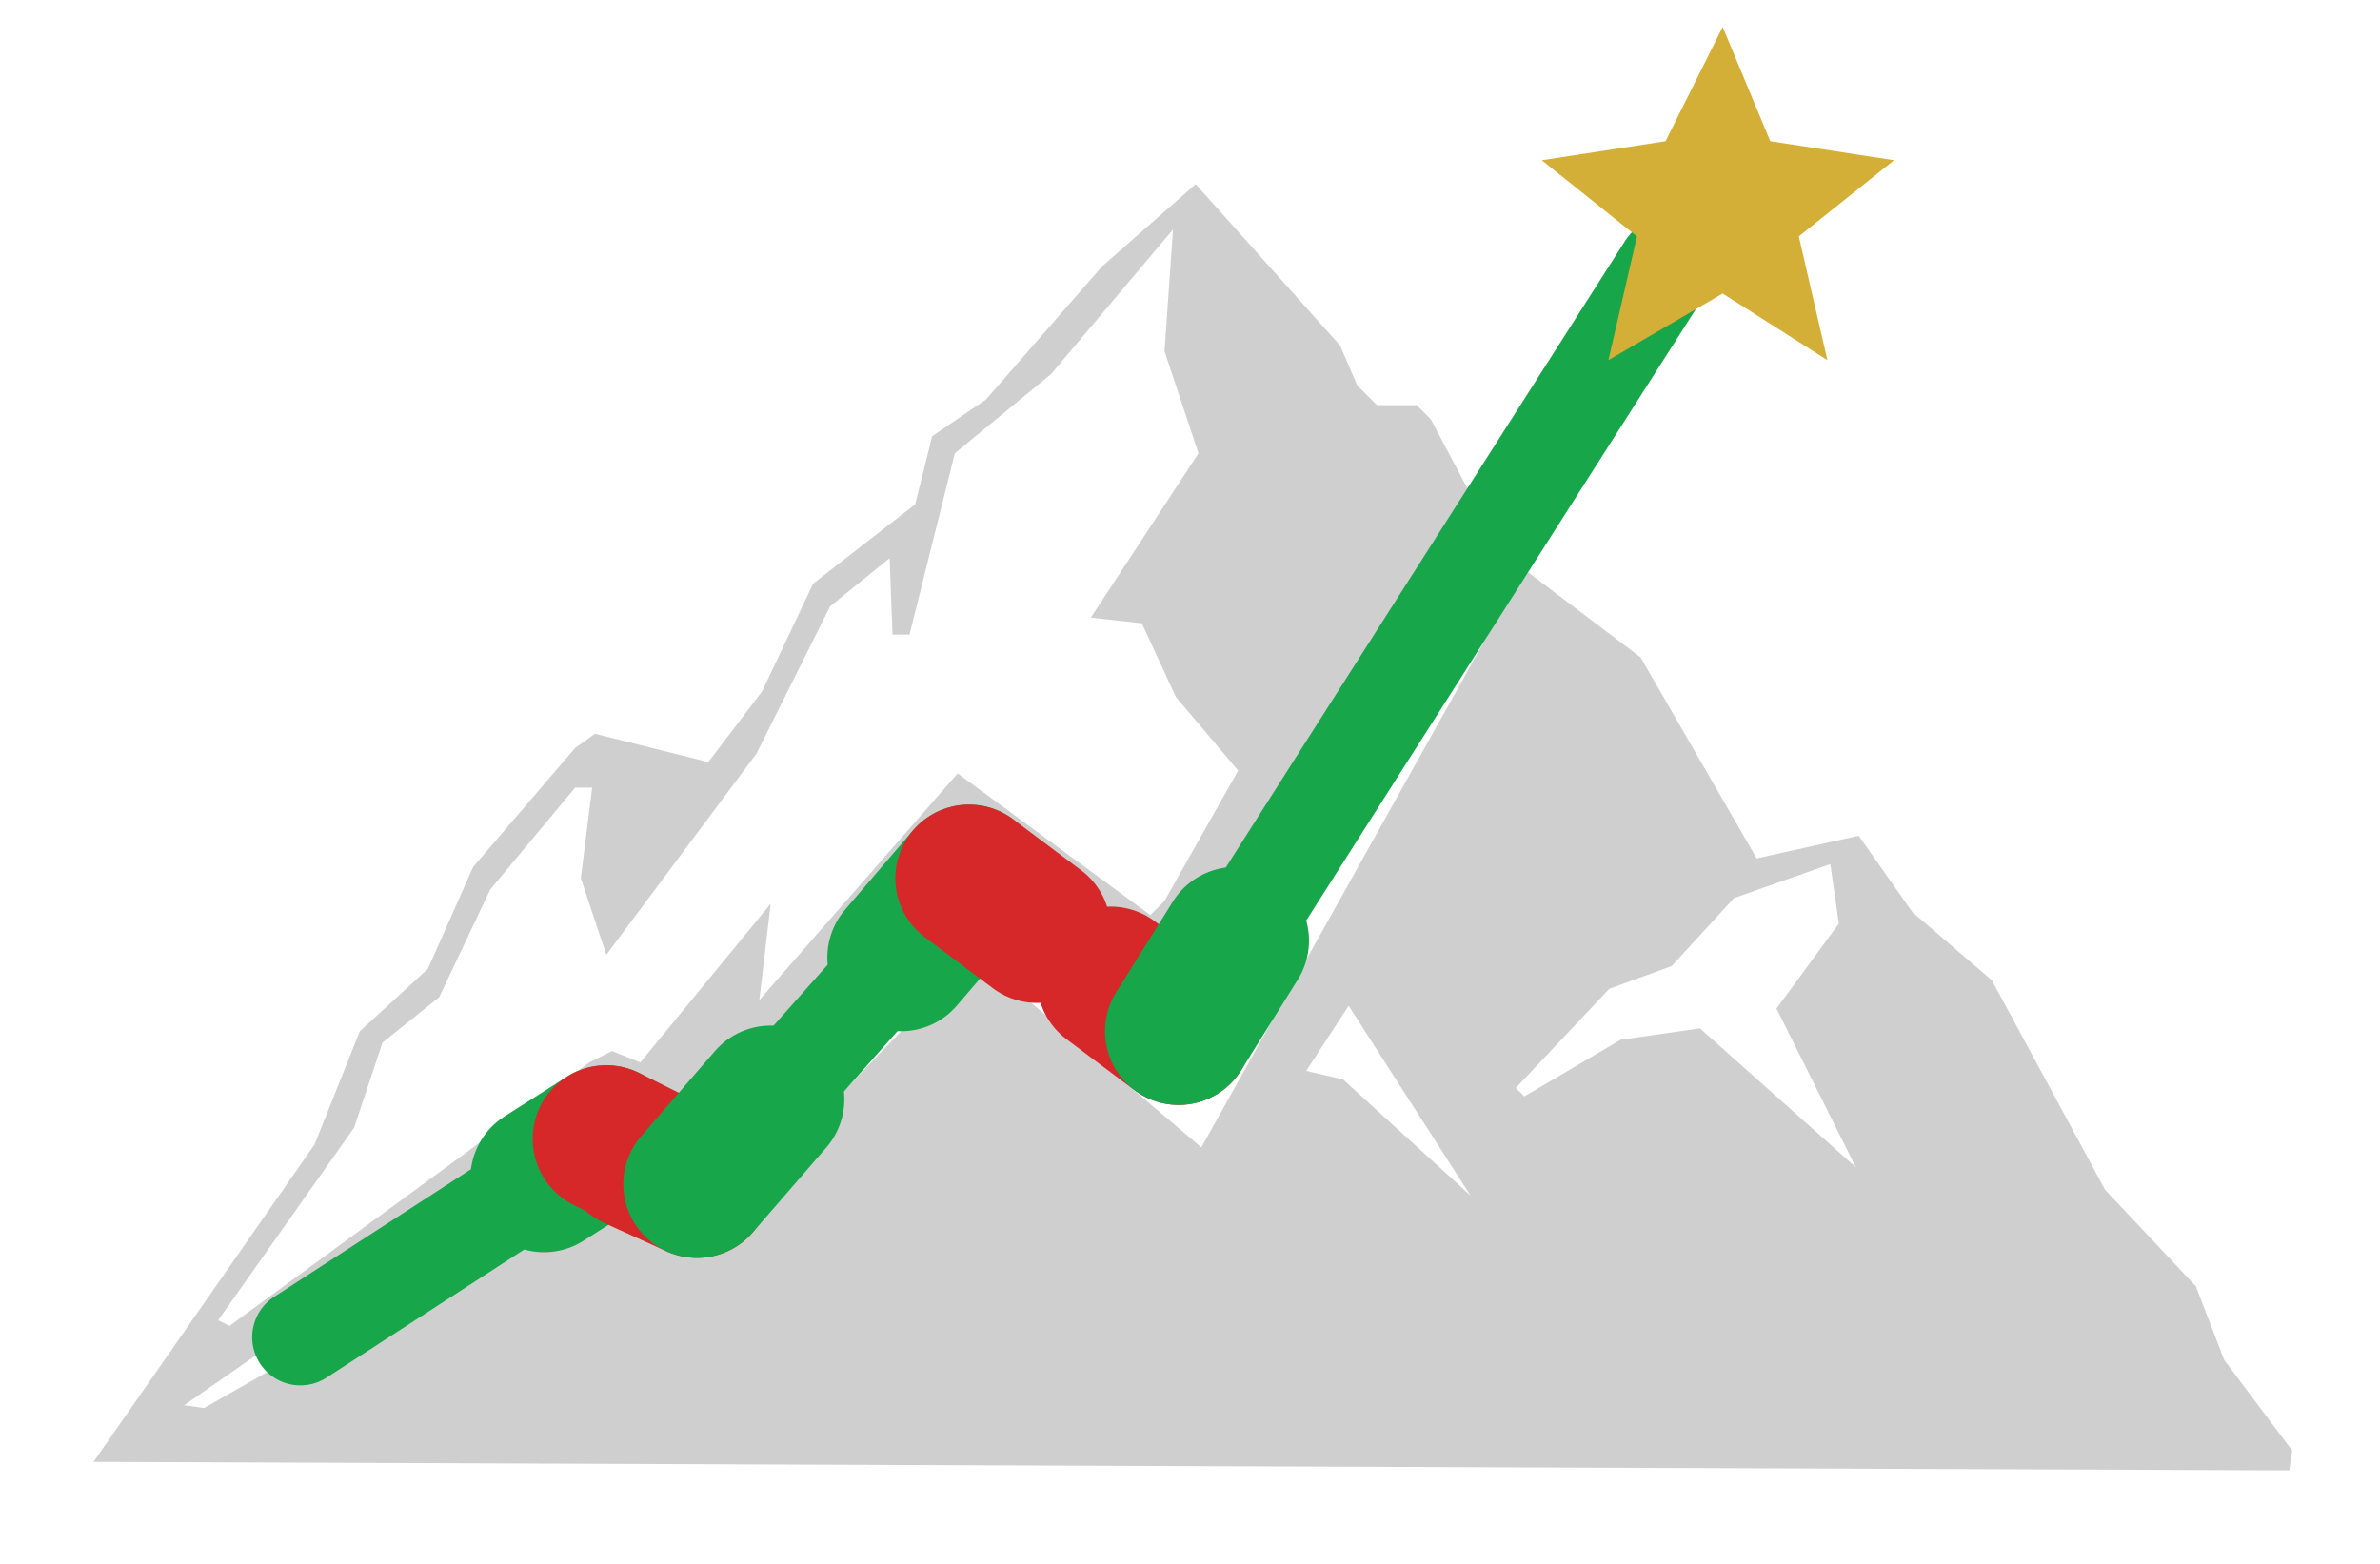
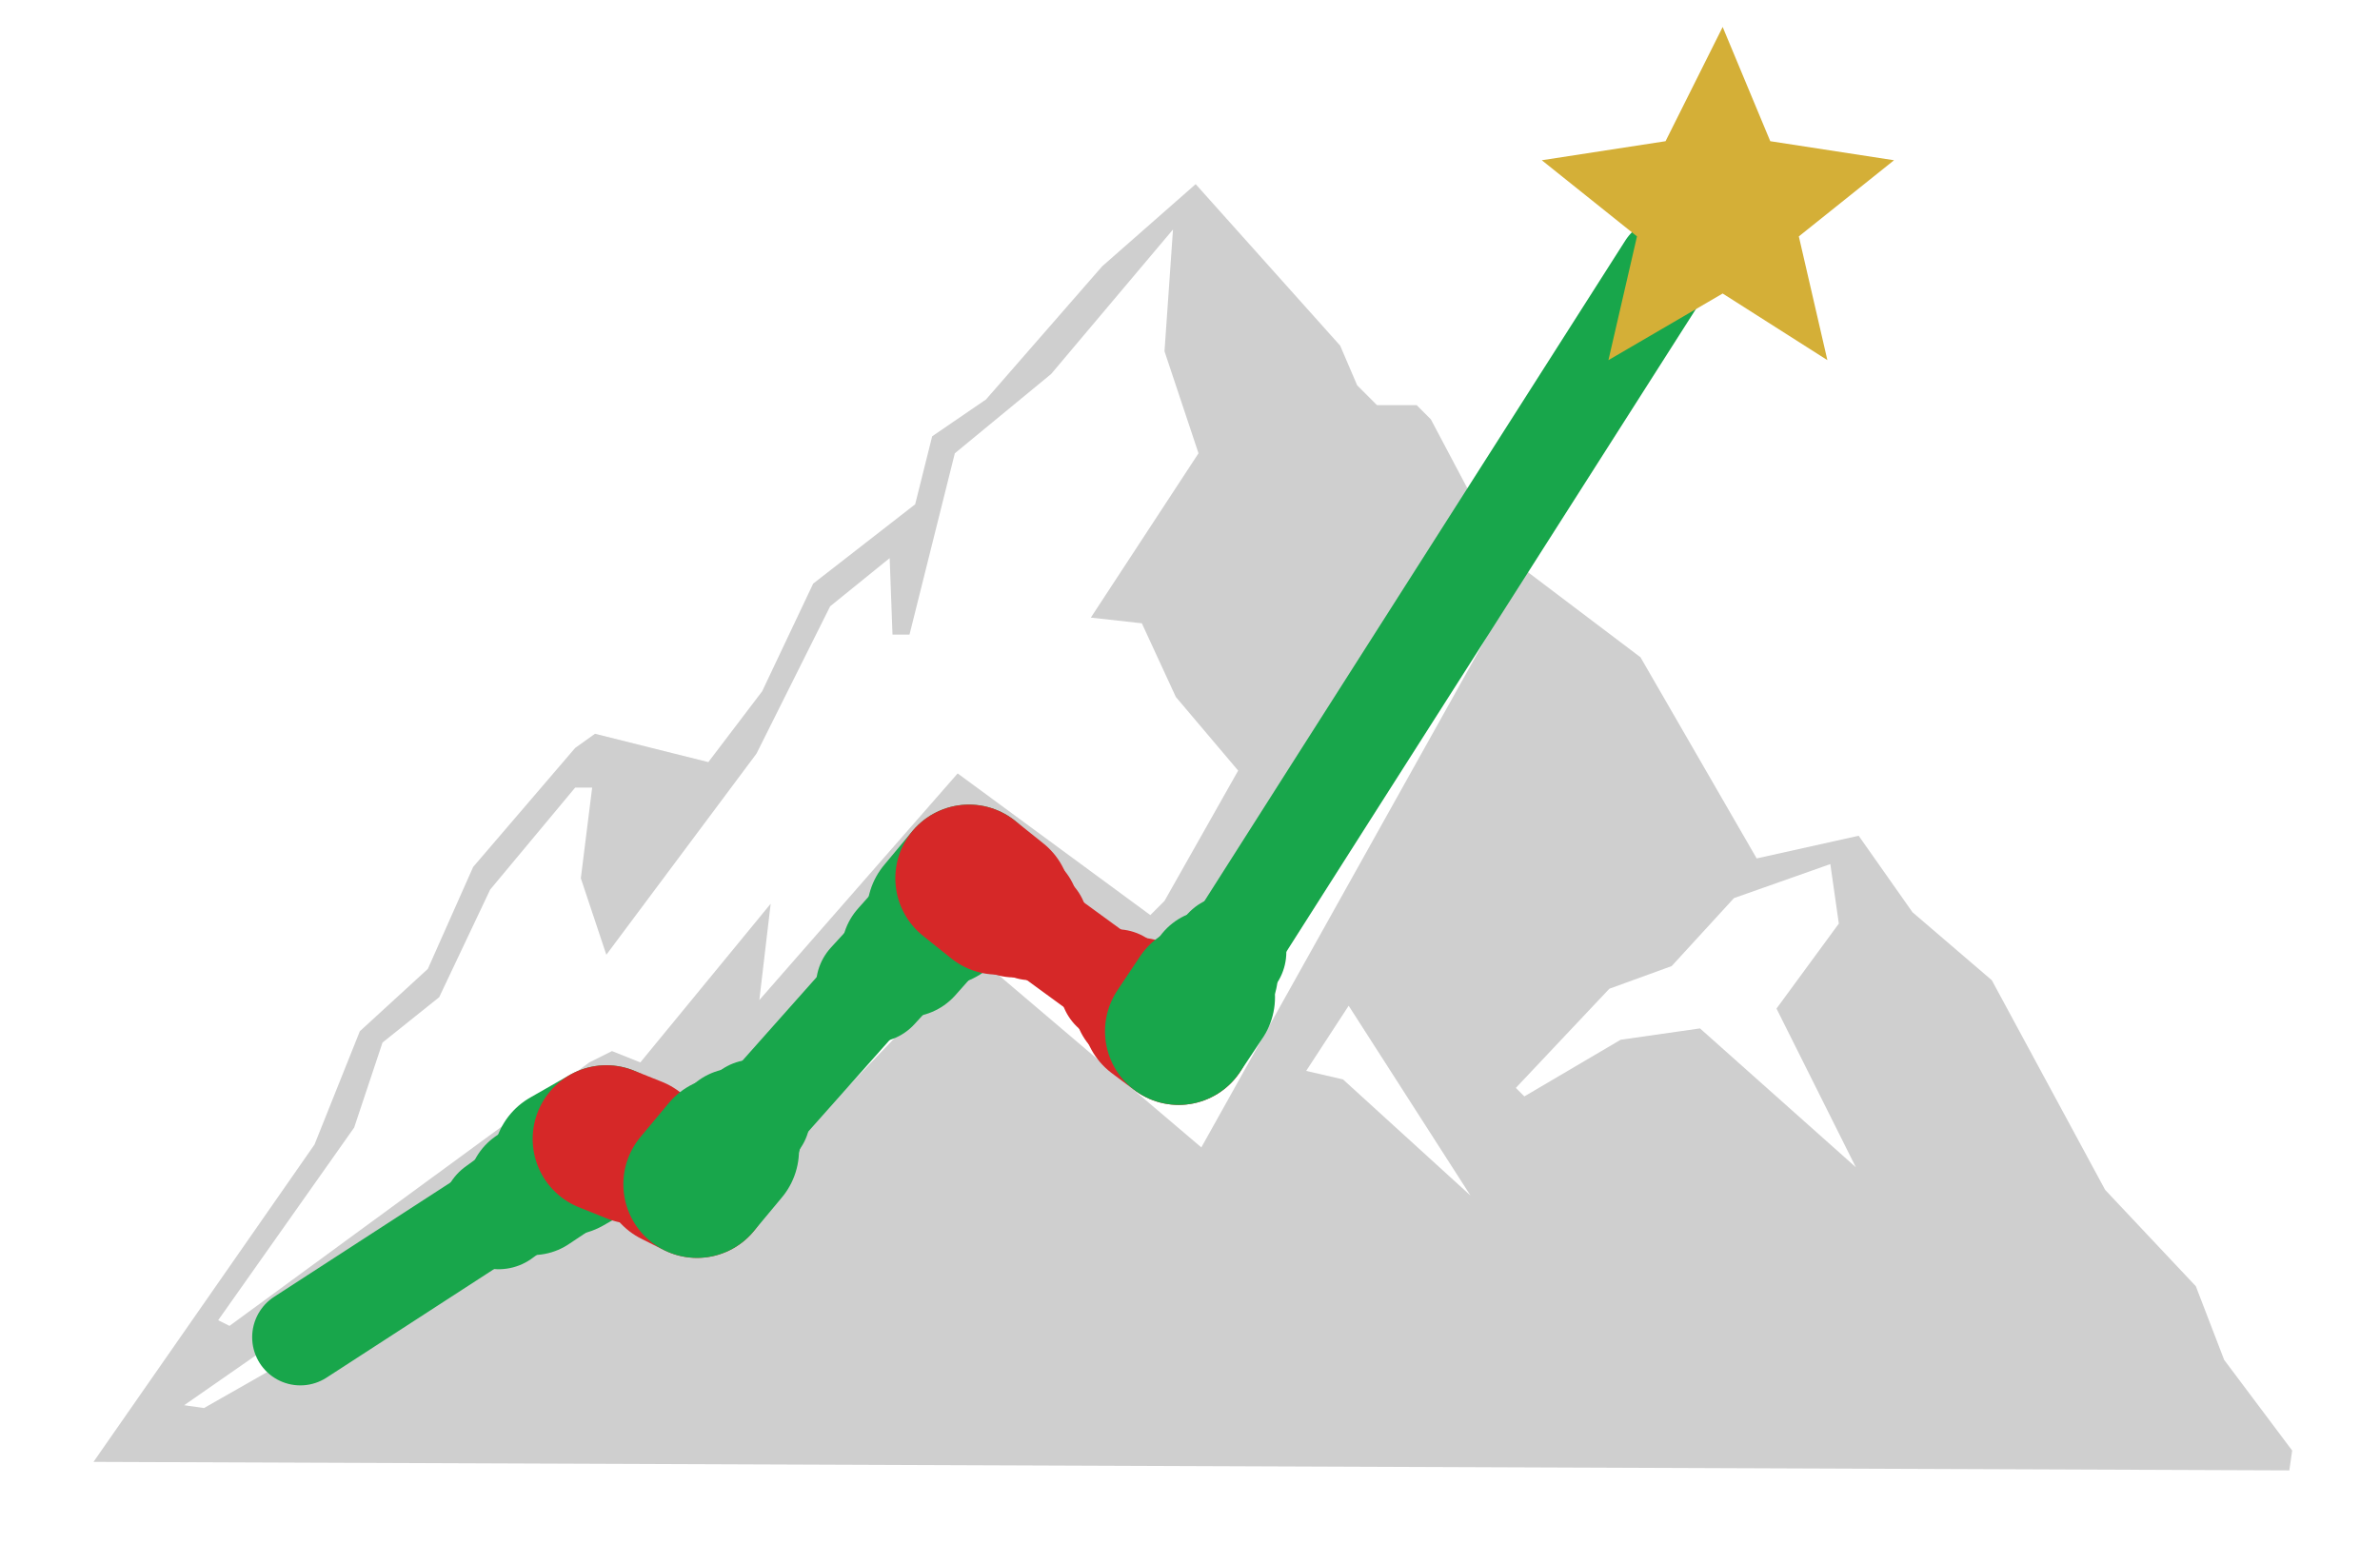
<svg xmlns="http://www.w3.org/2000/svg" viewBox="0 0 420 276" width="420" height="276">
  <defs>
    <style>
      .mountain { fill:#CFCFCF; }
      .rise { stroke:#18A64B; }
      .fall { stroke:#D62828; }
      .trend { fill:none; stroke-width:17; stroke-linecap:round; stroke-linejoin:round; }
-       .turn-rise { fill:none; stroke:#18A64B; stroke-width:26; stroke-linecap:round; stroke-linejoin:round; }
-       .turn-fall { fill:none; stroke:#D62828; stroke-width:26; stroke-linecap:round; stroke-linejoin:round; }
+       .taper-rise-1 { fill:none; stroke:#18A64B; stroke-width:20; stroke-linecap:round; stroke-linejoin:round; }
+       .taper-rise-2 { fill:none; stroke:#18A64B; stroke-width:23; stroke-linecap:round; stroke-linejoin:round; }
+       .taper-rise-3 { fill:none; stroke:#18A64B; stroke-width:26; stroke-linecap:round; stroke-linejoin:round; }
+       .taper-fall-1 { fill:none; stroke:#D62828; stroke-width:20; stroke-linecap:round; stroke-linejoin:round; }
+       .taper-fall-2 { fill:none; stroke:#D62828; stroke-width:23; stroke-linecap:round; stroke-linejoin:round; }
+       .taper-fall-3 { fill:none; stroke:#D62828; stroke-width:26; stroke-linecap:round; stroke-linejoin:round; }
      .star { fill:#D4AF37; }
    </style>
  </defs>
  <path class="mountain" d="M 404.0 259.5 L 16.5 258.0 L 55.5 202.0 L 63.5 182.0 L 75.5 171.0 L 83.5 153.0 L 101.5 132.0 L 105.0 129.5 L 125.0 134.5 L 134.5 122.0 L 143.5 103.0 L 161.5 89.0 L 164.5 77.0 L 174.0 70.5 L 194.5 47.0 L 211.0 32.5 L 236.5 61.0 L 239.5 68.0 L 243.0 71.5 L 250.0 71.5 L 252.5 74.0 L 261.5 91.0 L 209.5 172.0 L 207.0 174.5 L 204.0 173.5 L 170.0 148.5 L 122.0 203.5 L 108.0 195.5 L 32.5 248.0 L 36.0 248.5 L 108.0 207.5 L 123.0 219.5 L 172.0 168.5 L 212.0 202.5 L 269.0 100.5 L 289.5 116.0 L 310.0 151.5 L 328.0 147.5 L 337.5 161.0 L 351.5 173.0 L 371.5 210.0 L 387.5 227.0 L 392.5 240.0 L 404.5 256.0 L 404.0 259.5 Z M 40.5 234.0 L 104.0 187.5 L 108.0 185.5 L 113.0 187.5 L 136.0 159.5 L 134.0 176.5 L 169.0 136.5 L 203.0 161.5 L 205.5 159.0 L 218.5 136.0 L 207.5 123.0 L 201.5 110.0 L 192.5 109.0 L 211.5 80.0 L 205.5 62.0 L 207.0 40.5 L 185.5 66.0 L 168.5 80.0 L 160.5 112.0 L 157.5 112.0 L 157.0 98.5 L 146.5 107.0 L 133.5 133.0 L 107.0 168.5 L 102.5 155.0 L 104.5 139.0 L 101.5 139.0 L 86.5 157.0 L 77.5 176.0 L 67.5 184.0 L 62.5 199.0 L 38.5 233.0 L 40.5 234.0 Z M 327.5 206.0 L 313.5 178.0 L 324.5 163.0 L 323.0 152.5 L 306.0 158.5 L 295.0 170.5 L 284.0 174.5 L 267.5 192.0 L 269.0 193.5 L 286.0 183.5 L 300.0 181.5 L 327.5 206.0 Z M 259.5 211.0 L 238.0 177.5 L 230.5 189.0 L 237.0 190.5 L 259.5 211.0 Z" />
  <path class="trend rise" d="M 53 236 L 107 201" />
  <path class="trend fall" d="M 107 201 L 123 209" />
  <path class="trend rise" d="M 123 209 L 171 155" />
  <path class="trend fall" d="M 171 155 L 208 182" />
  <path class="trend rise" d="M 208 182 L 236 138 L 294 47" />
-   <path class="turn-rise" d="M 96 208 L 107 201" />
-   <path class="turn-fall" d="M 107 201 L 119 207" />
-   <path class="turn-fall" d="M 112 204 L 123 209" />
-   <path class="turn-rise" d="M 123 209 L 136 194" />
-   <path class="turn-rise" d="M 159 169 L 171 155" />
-   <path class="turn-fall" d="M 171 155 L 183 164" />
-   <path class="turn-fall" d="M 196 173 L 208 182" />
-   <path class="turn-rise" d="M 208 182 L 218 166" />
+   <path class="taper-rise-1" d="M 88 214 L 99 206" />
+   <path class="taper-rise-2" d="M 94 210 L 103 204" />
+   <path class="taper-rise-3" d="M 100 205 L 107 201" />
+   <path class="taper-fall-1" d="M 107 201 L 118 206" />
+   <path class="taper-fall-2" d="M 107 201 L 115 205" />
+   <path class="taper-fall-3" d="M 107 201 L 112 203" />
+   <path class="taper-fall-1" d="M 112 204 L 122 209" />
+   <path class="taper-fall-2" d="M 116 206 L 123 209" />
+   <path class="taper-fall-3" d="M 119 207 L 123 209" />
+   <path class="taper-rise-1" d="M 123 209 L 133 197" />
+   <path class="taper-rise-2" d="M 123 209 L 130 200" />
+   <path class="taper-rise-3" d="M 123 209 L 128 203" />
+   <path class="taper-rise-1" d="M 154 174 L 165 162" />
+   <path class="taper-rise-2" d="M 160 168 L 168 159" />
+   <path class="taper-rise-3" d="M 166 161 L 171 155" />
+   <path class="taper-fall-1" d="M 171 155 L 182 163" />
+   <path class="taper-fall-2" d="M 171 155 L 179 161" />
+   <path class="taper-fall-3" d="M 171 155 L 176 159" />
+   <path class="taper-fall-1" d="M 197 174 L 208 182" />
+   <path class="taper-fall-2" d="M 201 177 L 208 182" />
+   <path class="taper-fall-3" d="M 204 179 L 208 182" />
+   <path class="taper-rise-1" d="M 208 182 L 217 168" />
+   <path class="taper-rise-2" d="M 208 182 L 214 172" />
+   <path class="taper-rise-3" d="M 208 182 L 212 176" />
  <polygon class="star" points="304,4.76 312.4,24.92 334.24,28.28 317.44,41.72 322.48,63.56 304,51.8 283.84,63.56 288.88,41.72 272.08,28.28 293.92,24.92" />
</svg>
